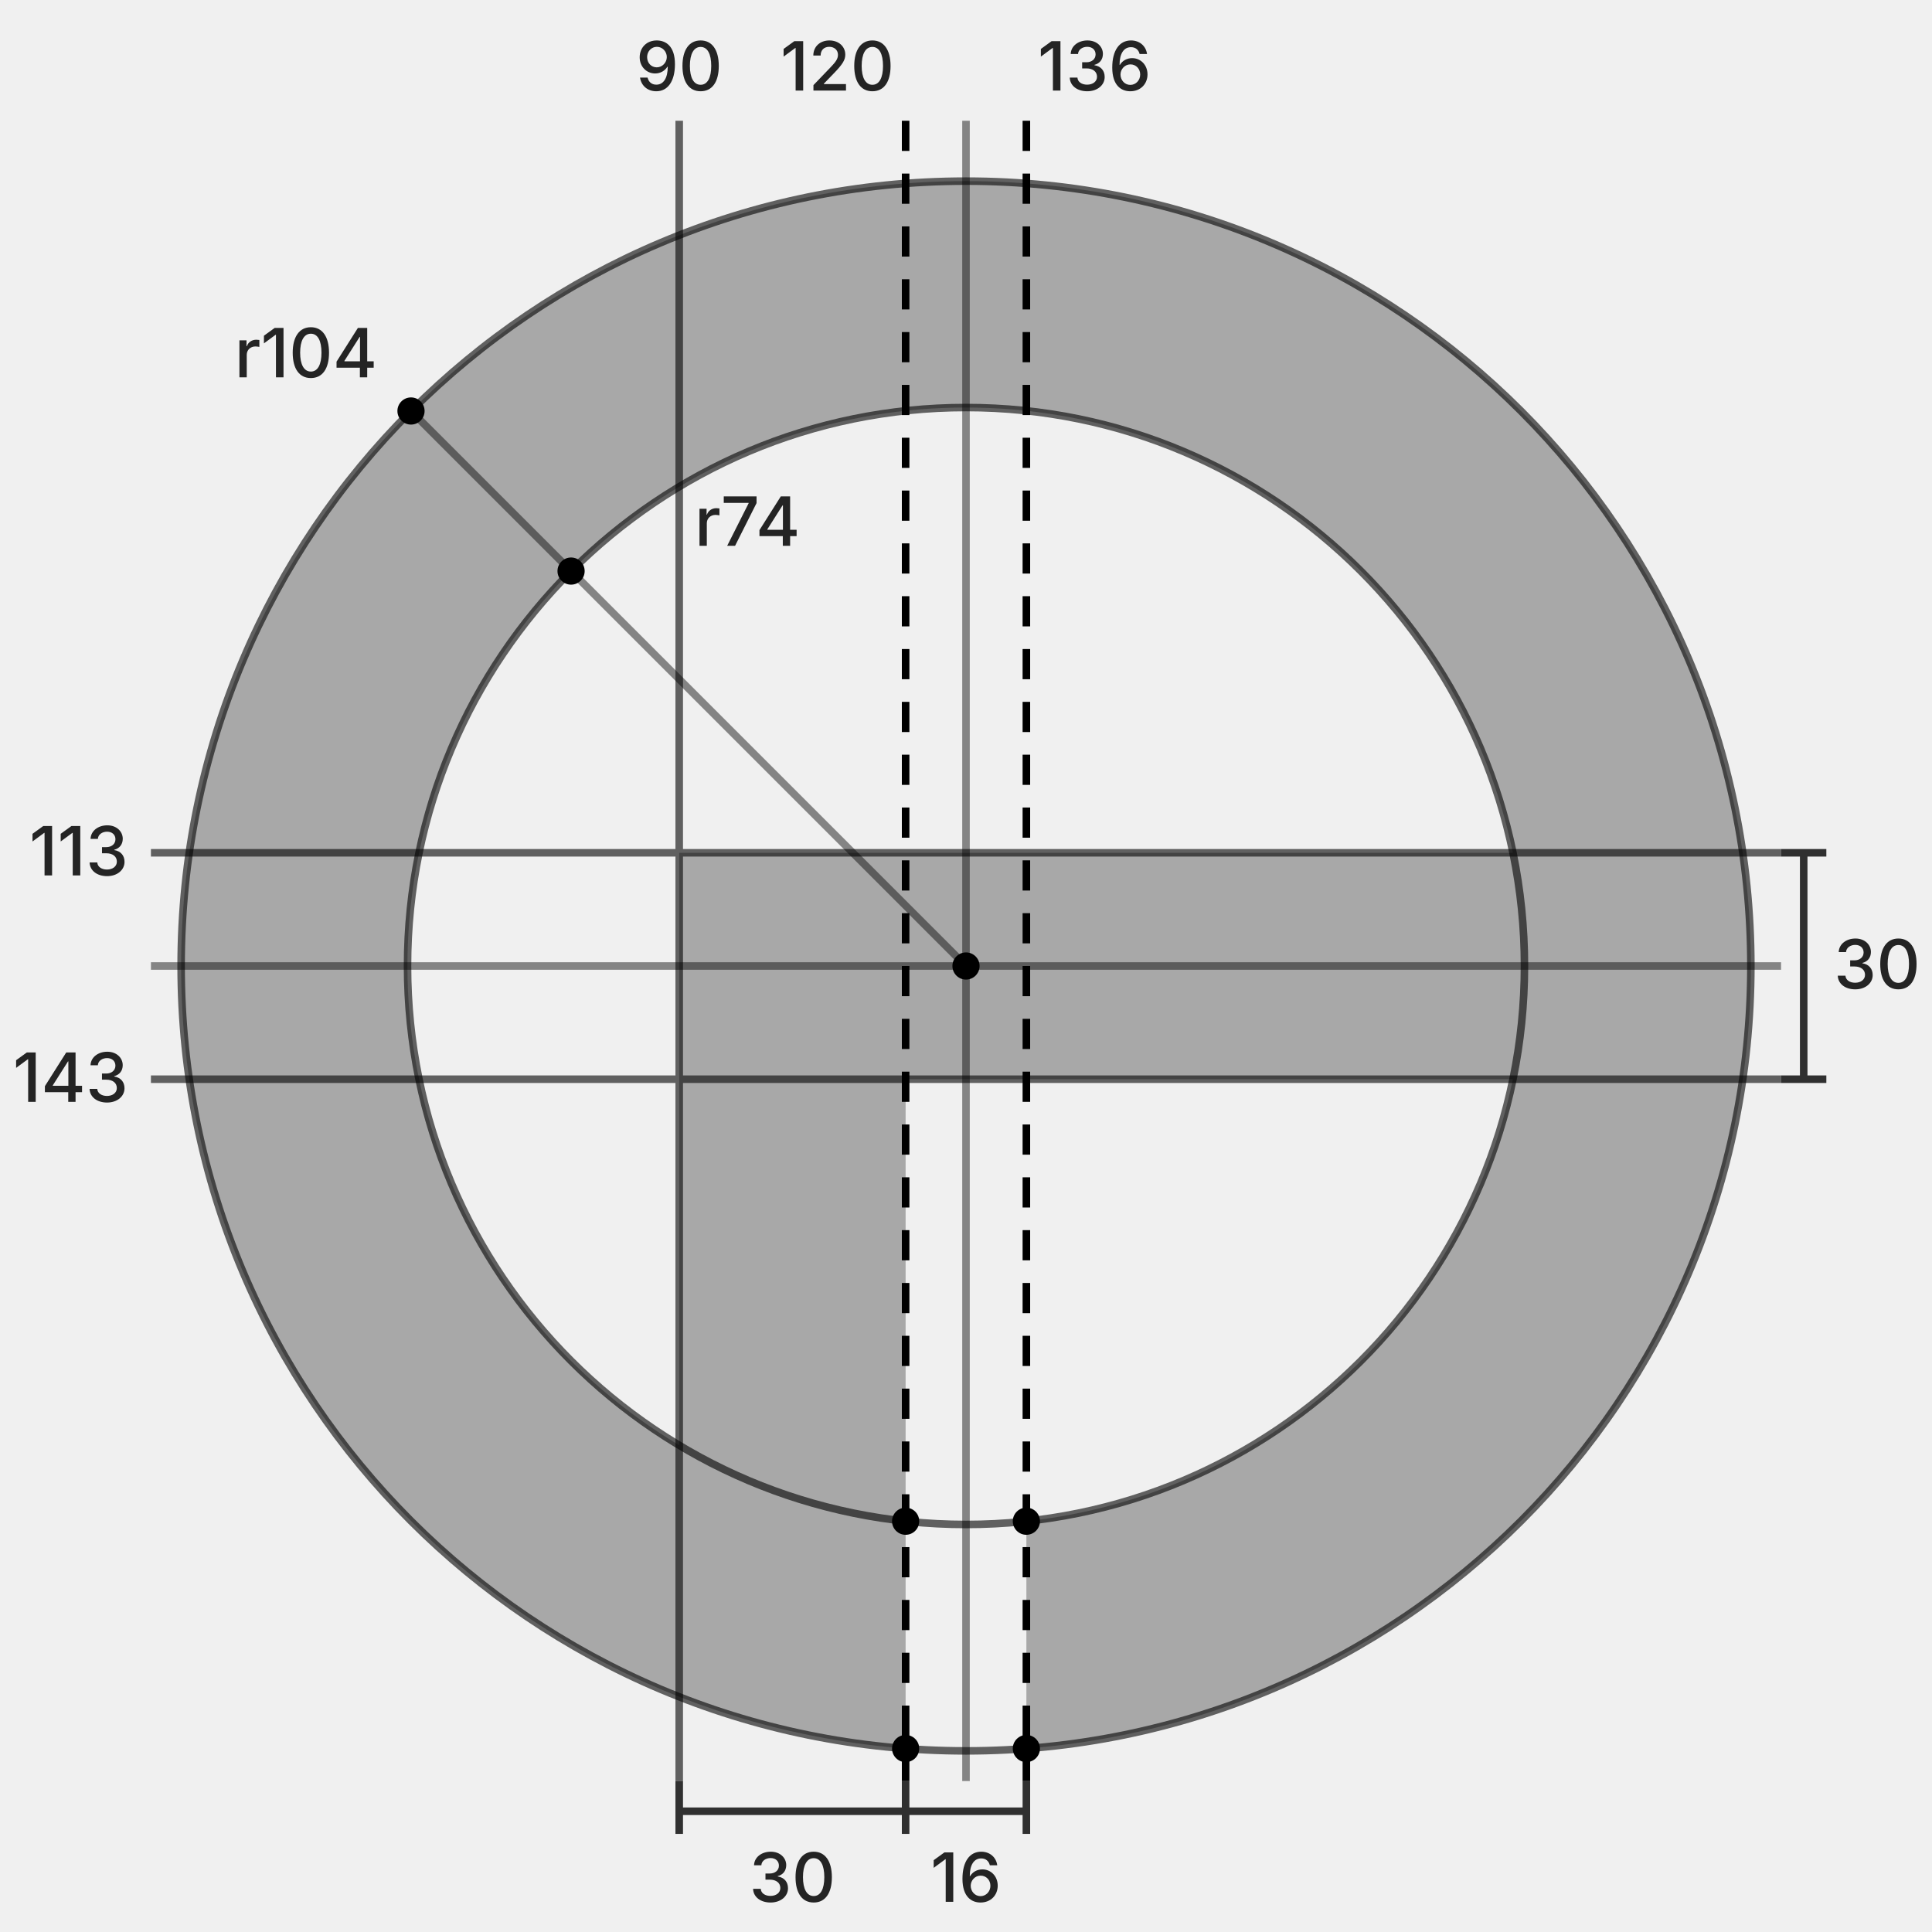
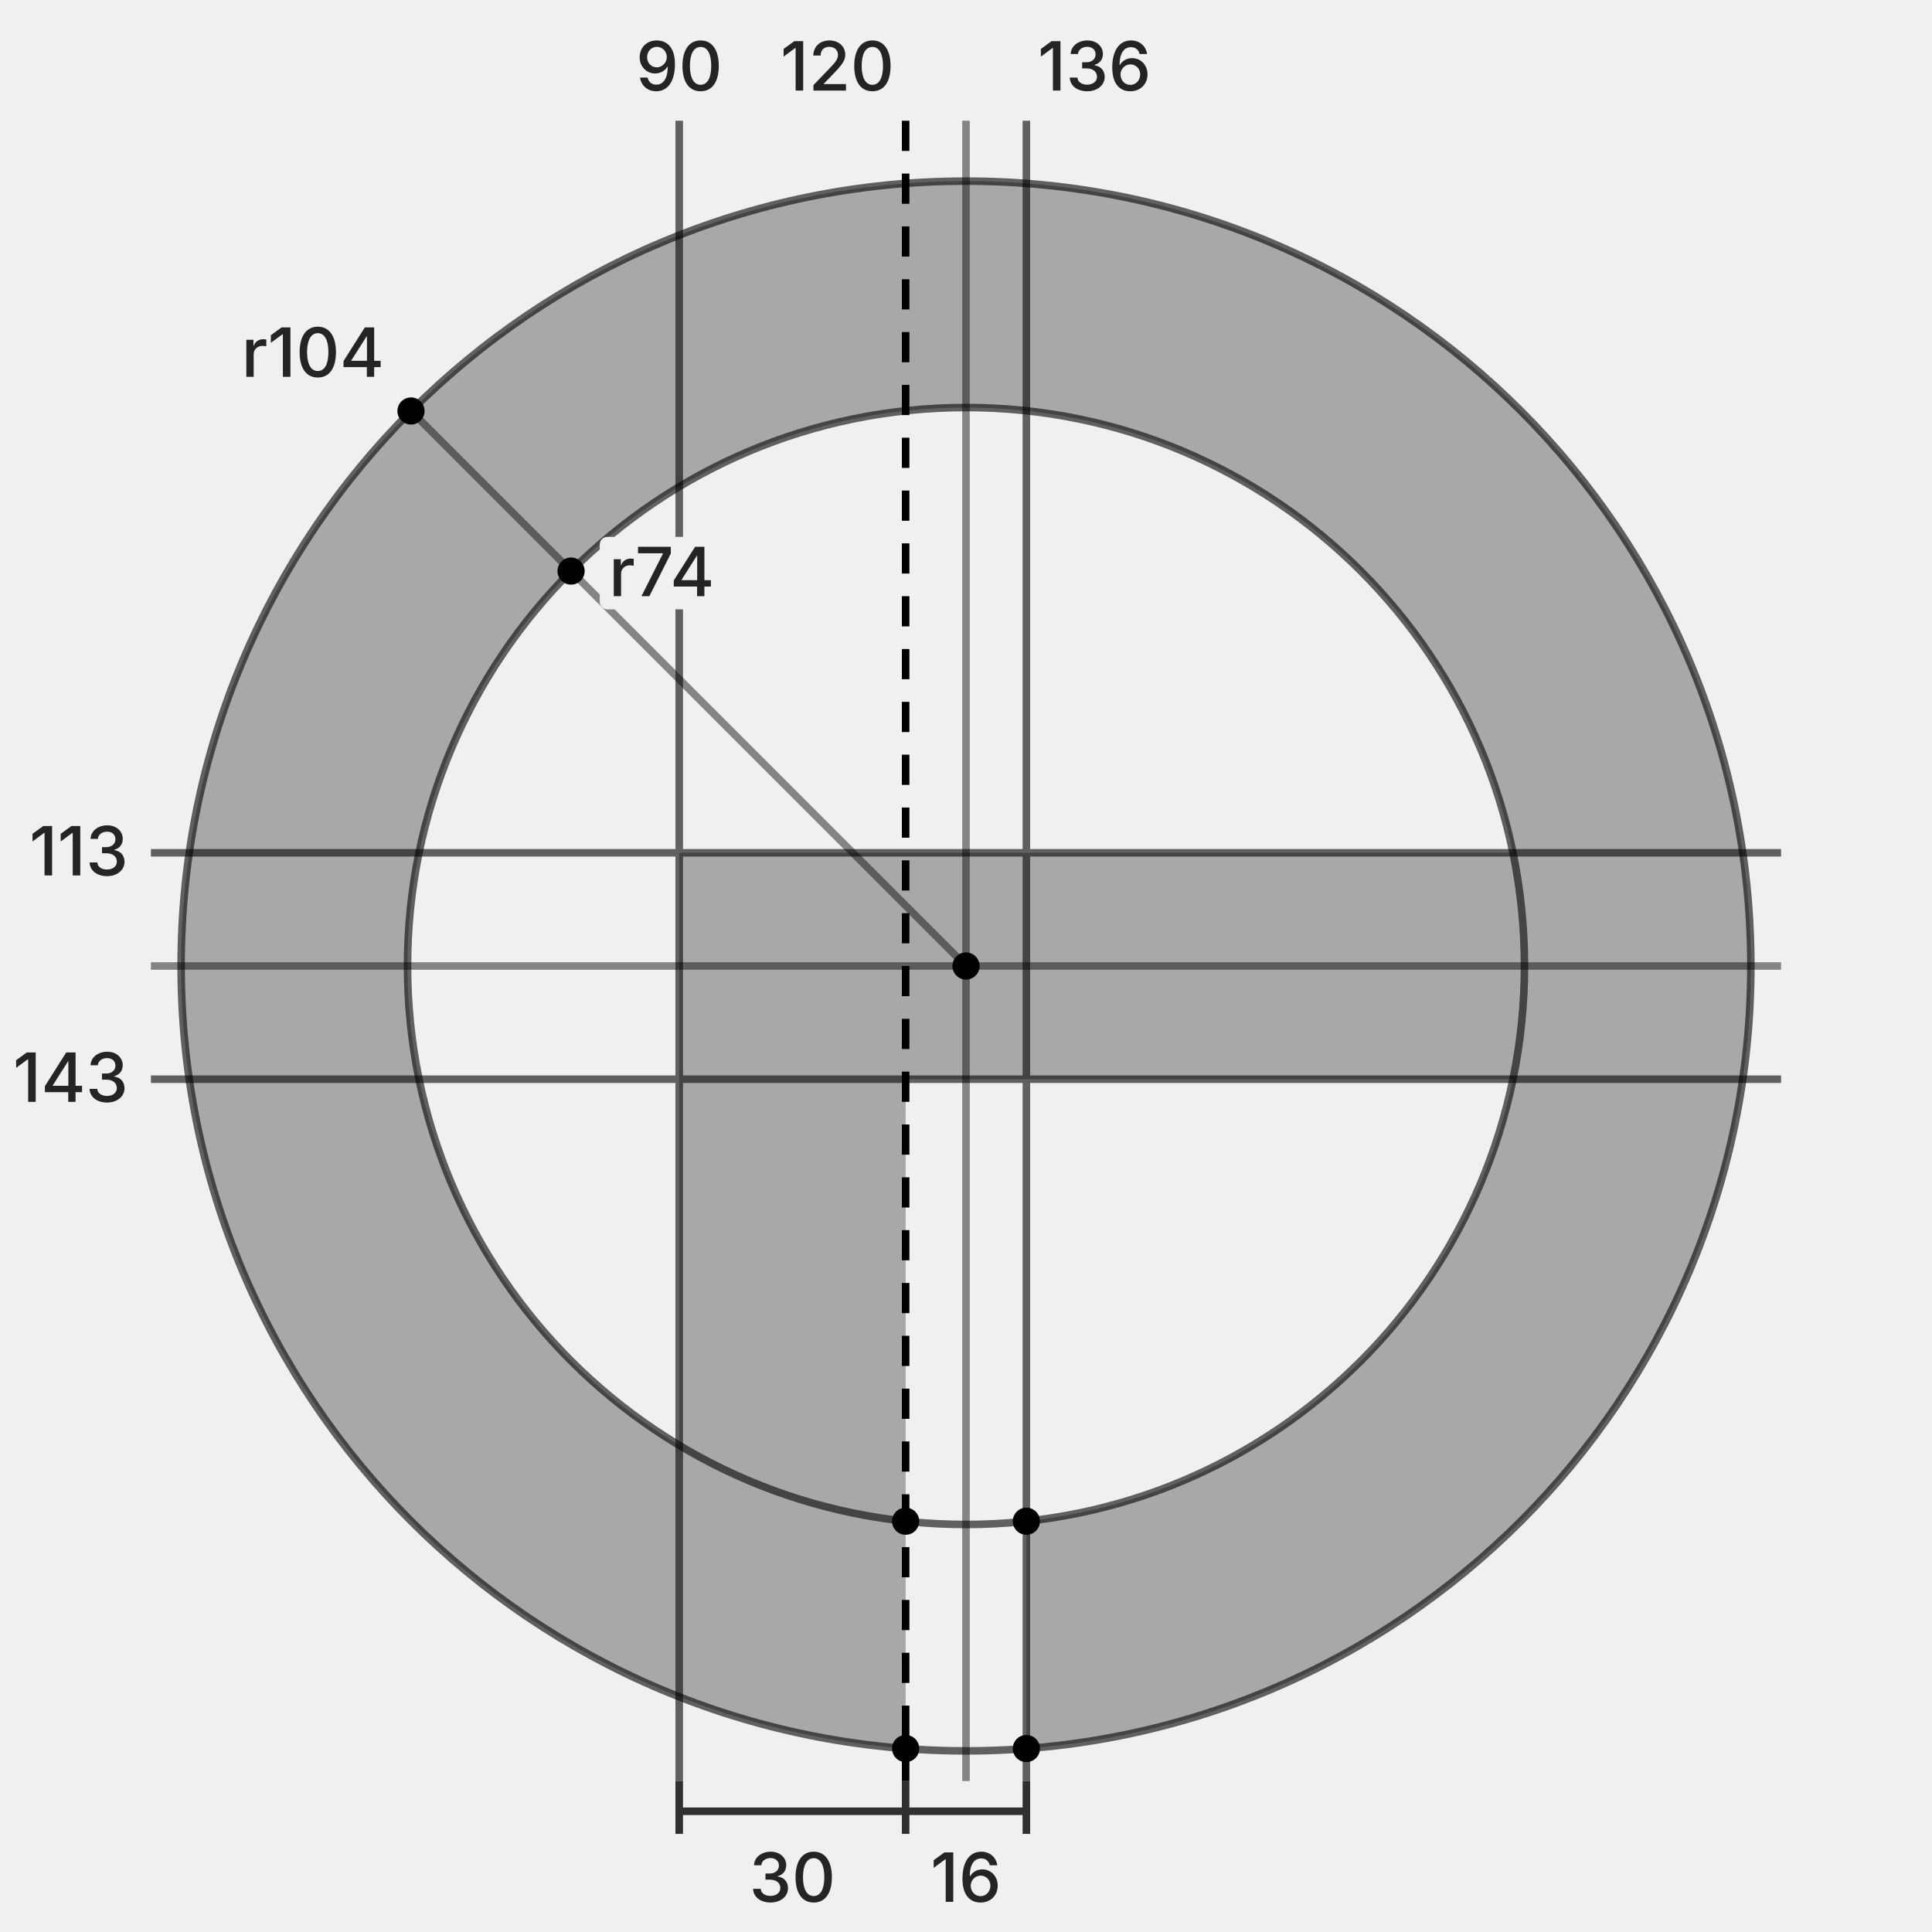
<svg xmlns="http://www.w3.org/2000/svg" viewBox="0 0 256 256" width="256" height="256" fill="currentColor" role="img" aria-label="closed-1 construction">
-   <path opacity="0.3" fill-rule="evenodd" d="M136 231.69A104 104 0 1 0 120 231.69L120 143L200.46 143A74 74 0 0 1 136 201.57ZM200.46 113L90 113L90 191.5A74 74 0 1 1 200.46 113Z" />
-   <g fill="none" stroke="currentColor" stroke-width="1">
-     <circle cx="128" cy="128" r="104" opacity="0.6" vector-effect="non-scaling-stroke" />
-     <circle cx="128" cy="128" r="74" opacity="0.6" vector-effect="non-scaling-stroke" />
-     <path opacity="0.45" vector-effect="non-scaling-stroke" d="M128 16V236M20 128H236M128 128L54.46 54.46" />
-     <path opacity="0.6" vector-effect="non-scaling-stroke" d="M90 16V236M20 113H236M20 143H236" />
-     <path opacity="1" stroke-dasharray="4 3" vector-effect="non-scaling-stroke" d="M120 16V236M136 16V236" />
-     <path opacity="0.8" vector-effect="non-scaling-stroke" d="M90 240H120M90 236V243M120 236V243M120 240H136M120 236V243M136 236V243M239 113V143M236 113H242M236 143H242" />
-   </g>
-   <g>
-     <circle cx="128" cy="128" r="1.8" />
-     <circle cx="54.46" cy="54.46" r="1.8" />
-     <circle cx="75.67" cy="75.67" r="1.8" />
-     <circle cx="120" cy="231.69" r="1.8" />
-     <circle cx="136" cy="231.69" r="1.8" />
-     <circle cx="120" cy="201.57" r="1.8" />
-     <circle cx="136" cy="201.57" r="1.8" />
+   <defs>
+     <mask id="ko-closed-1" maskUnits="userSpaceOnUse" x="0" y="0" width="256" height="256">
+       <rect x="0" y="0" width="256" height="256" fill="#fff" />
+       <rect x="98.22" y="244.14" width="13.56" height="9.6" rx="1" fill="#000" />
+       <rect x="121.85" y="244.14" width="12.3" height="9.6" rx="1" fill="#000" />
+       <rect x="83.22" y="4.14" width="13.56" height="9.6" rx="1" fill="#000" />
+       <rect x="101.82" y="4.14" width="17.88" height="9.6" rx="1" fill="#000" />
+       <rect x="136.3" y="4.14" width="17.88" height="9.6" rx="1" fill="#000" />
+       <rect x="1.58" y="108.14" width="16.62" height="9.6" rx="1" fill="#000" />
+       <rect x="0.32" y="138.14" width="17.88" height="9.6" rx="1" fill="#000" />
+       <rect x="30.64" y="42.07" width="21.48" height="9.6" rx="1" fill="#000" />
+       <rect x="79.47" y="71.14" width="17.16" height="9.6" rx="1" fill="#000" />
+     </mask>
+   </defs>
+   <g mask="url(#ko-closed-1)">
+     <path opacity="0.3" fill-rule="evenodd" d="M136 231.69A104 104 0 1 0 120 231.69L120 143L200.46 143A74 74 0 0 1 136 201.57ZM200.46 113L90 113L90 191.5A74 74 0 1 1 200.46 113Z" />
+     <g fill="none" stroke="currentColor" stroke-width="1">
+       <circle cx="128" cy="128" r="104" opacity="0.6" vector-effect="non-scaling-stroke" />
+       <circle cx="128" cy="128" r="74" opacity="0.6" vector-effect="non-scaling-stroke" />
+       <path opacity="0.45" vector-effect="non-scaling-stroke" d="M128 16L128 236M20 128L236 128M128 128L54.46 54.46" />
+       <path opacity="0.6" vector-effect="non-scaling-stroke" d="M20 113L236 113M20 143L236 143M90 16L90 236M136 16L136 236" />
+       <path opacity="1" stroke-dasharray="4 3" vector-effect="non-scaling-stroke" d="M120 16L120 236" />
+       <path opacity="0.8" vector-effect="non-scaling-stroke" d="M90 240H120M90 236V243M120 236V243M120 240H136M120 236V243M136 236V243" />
+     </g>
+     <g>
+       <circle cx="128" cy="128" r="1.8" />
+       <circle cx="120" cy="231.69" r="1.8" />
+       <circle cx="120" cy="201.57" r="1.8" />
+       <circle cx="136" cy="201.57" r="1.8" />
+       <circle cx="136" cy="231.69" r="1.8" />
+       <circle cx="54.46" cy="54.46" r="1.8" />
+       <circle cx="75.67" cy="75.67" r="1.8" />
+     </g>
  </g>
  <g font-family="Inter, ui-sans-serif, system-ui, sans-serif" font-size="9" font-weight="500" opacity="0.85">
-     <text x="90" y="12" text-anchor="middle">90</text>
-     <text x="118.5" y="12" text-anchor="end">120</text>
-     <text x="137.5" y="12" text-anchor="start">136</text>
-     <text x="17" y="116" text-anchor="end">113</text>
-     <text x="17" y="146" text-anchor="end">143</text>
-     <text x="105" y="252" text-anchor="middle">30</text>
-     <text x="128" y="252" text-anchor="middle">16</text>
-     <text x="243" y="131">30</text>
-     <text x="50" y="50" text-anchor="end">r104</text>
-     <text x="92.03" y="72.32">r74</text>
+     <text textLength="11.45" x="105" y="252" text-anchor="middle">30</text>
+     <text textLength="9.41" x="128" y="252" text-anchor="middle">16</text>
+     <text textLength="11.48" x="90" y="12" text-anchor="middle">90</text>
+     <text textLength="15.09" x="118.5" y="12" text-anchor="end">120</text>
+     <text textLength="15.05" x="137.5" y="12">136</text>
+     <text textLength="13.13" x="17" y="116" text-anchor="end">113</text>
+     <text textLength="15.28" x="17" y="146" text-anchor="end">143</text>
+     <text textLength="18.94" x="50.92" y="49.93" text-anchor="end">r104</text>
+     <text textLength="14.02" x="80.67" y="79">r74</text>
  </g>
</svg>
